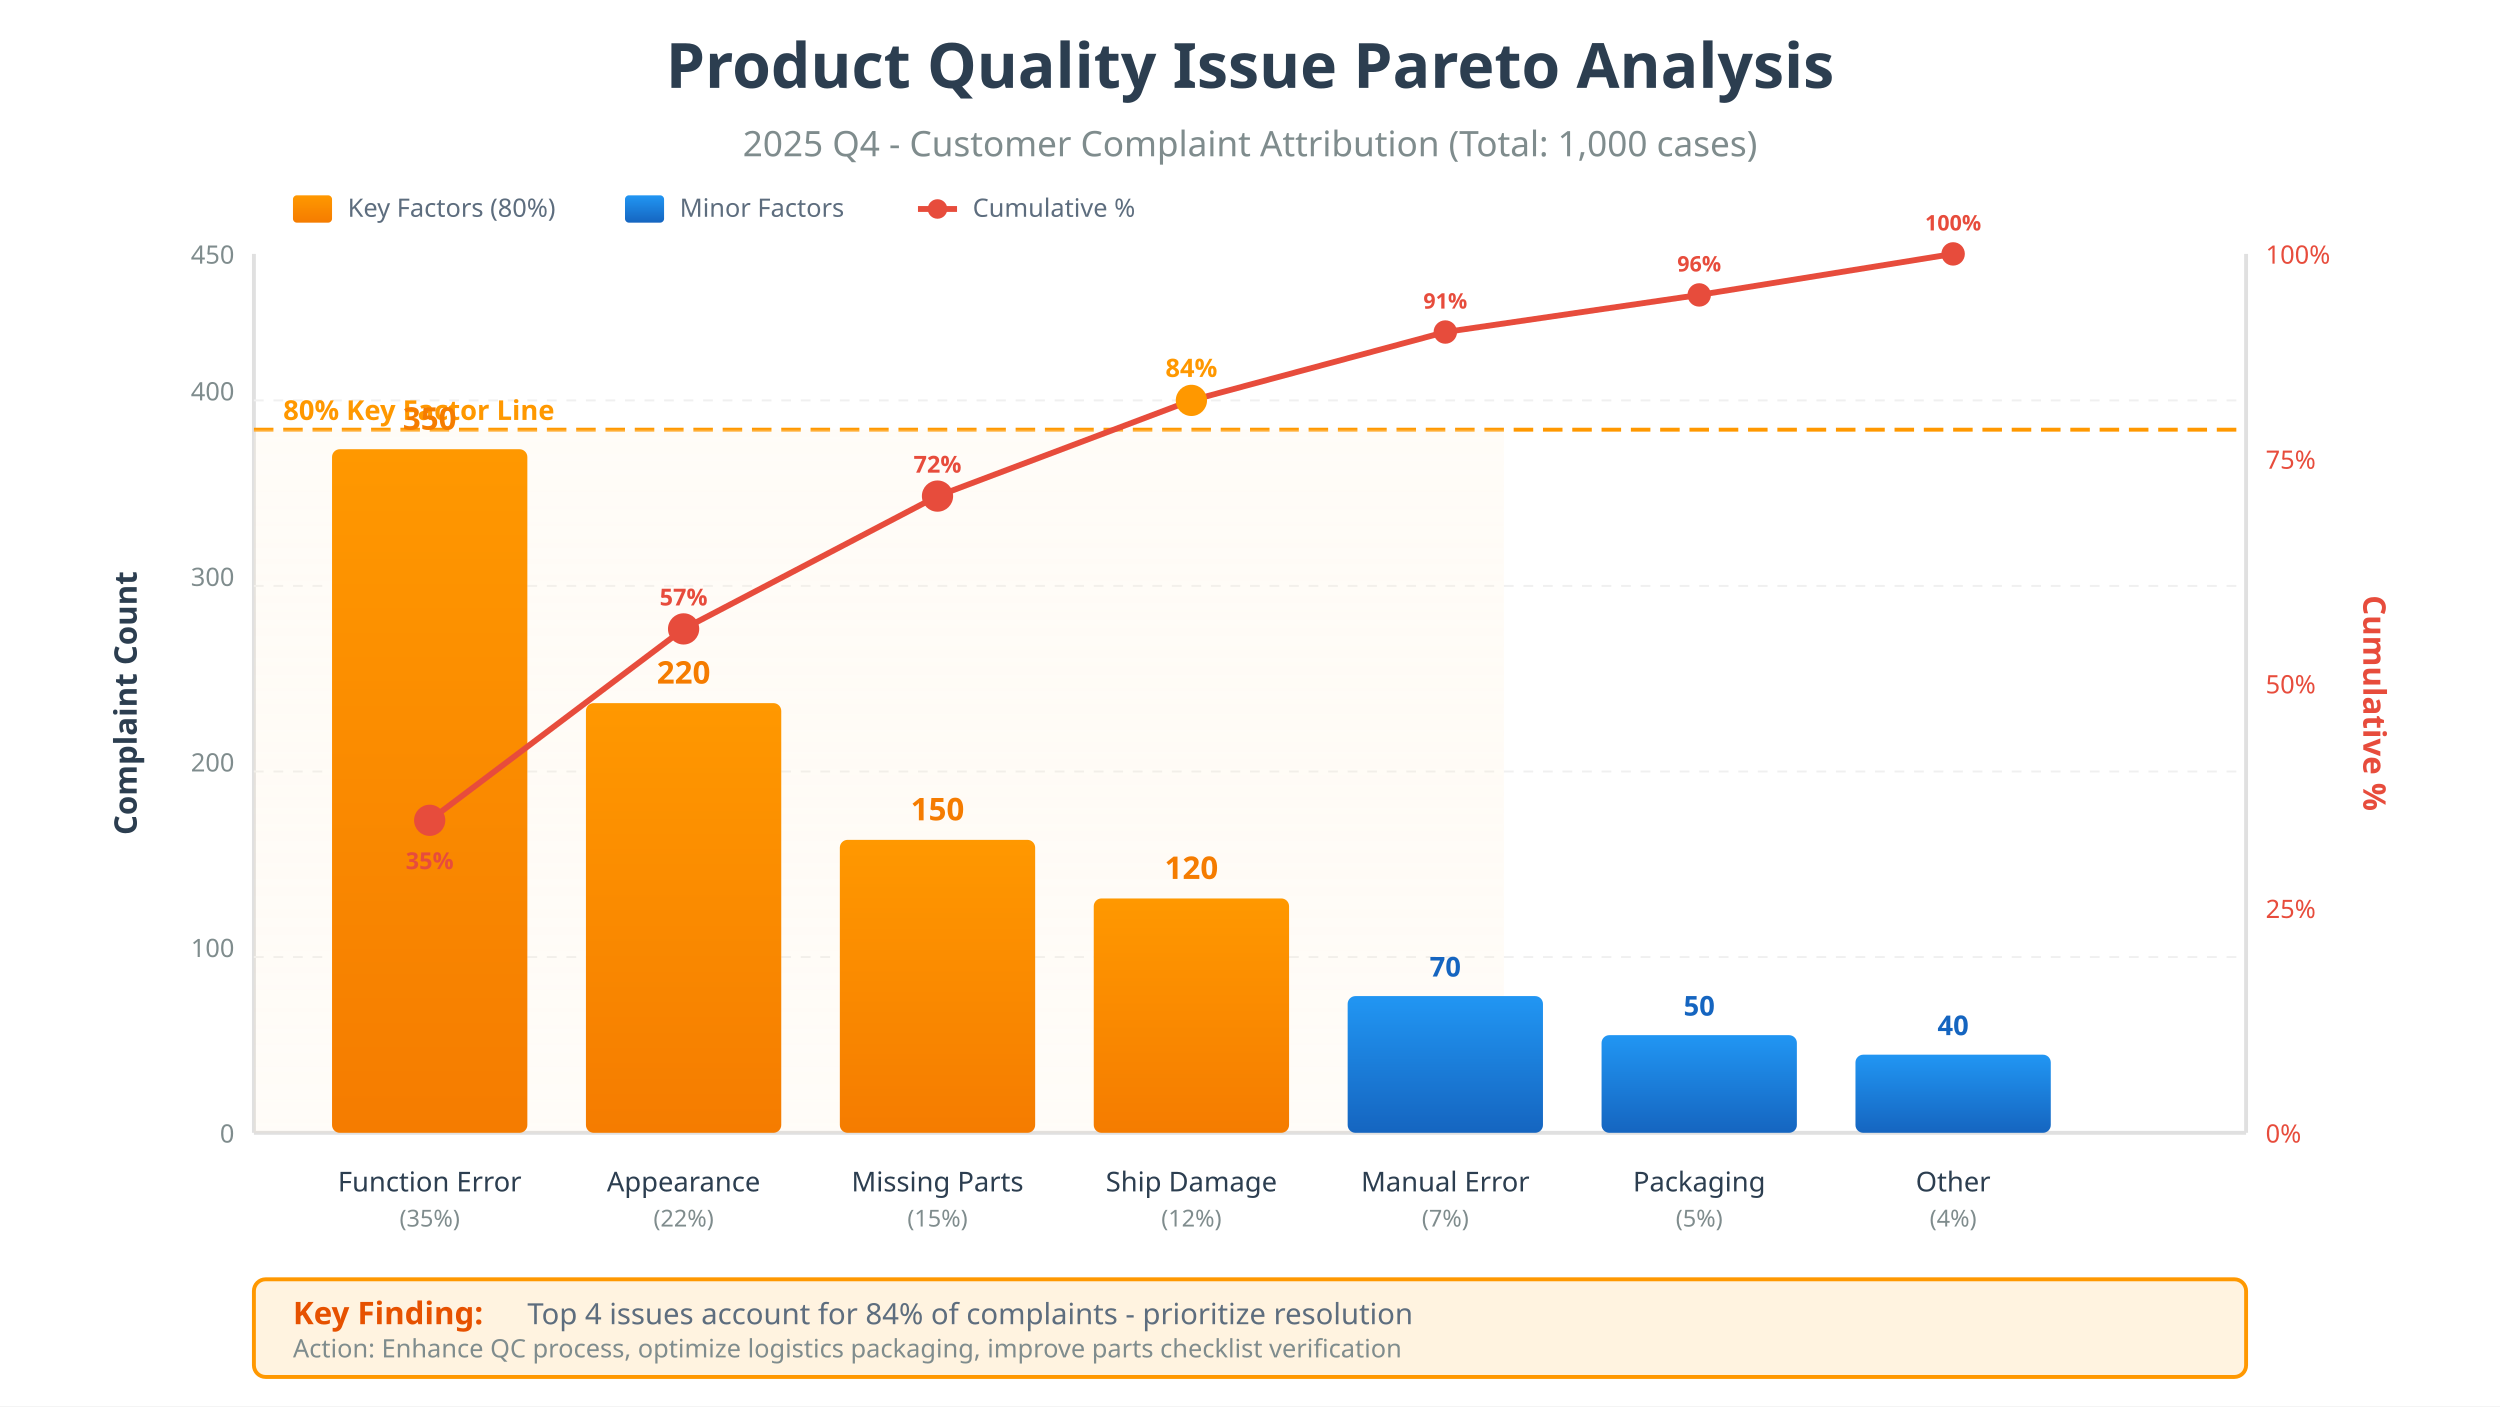
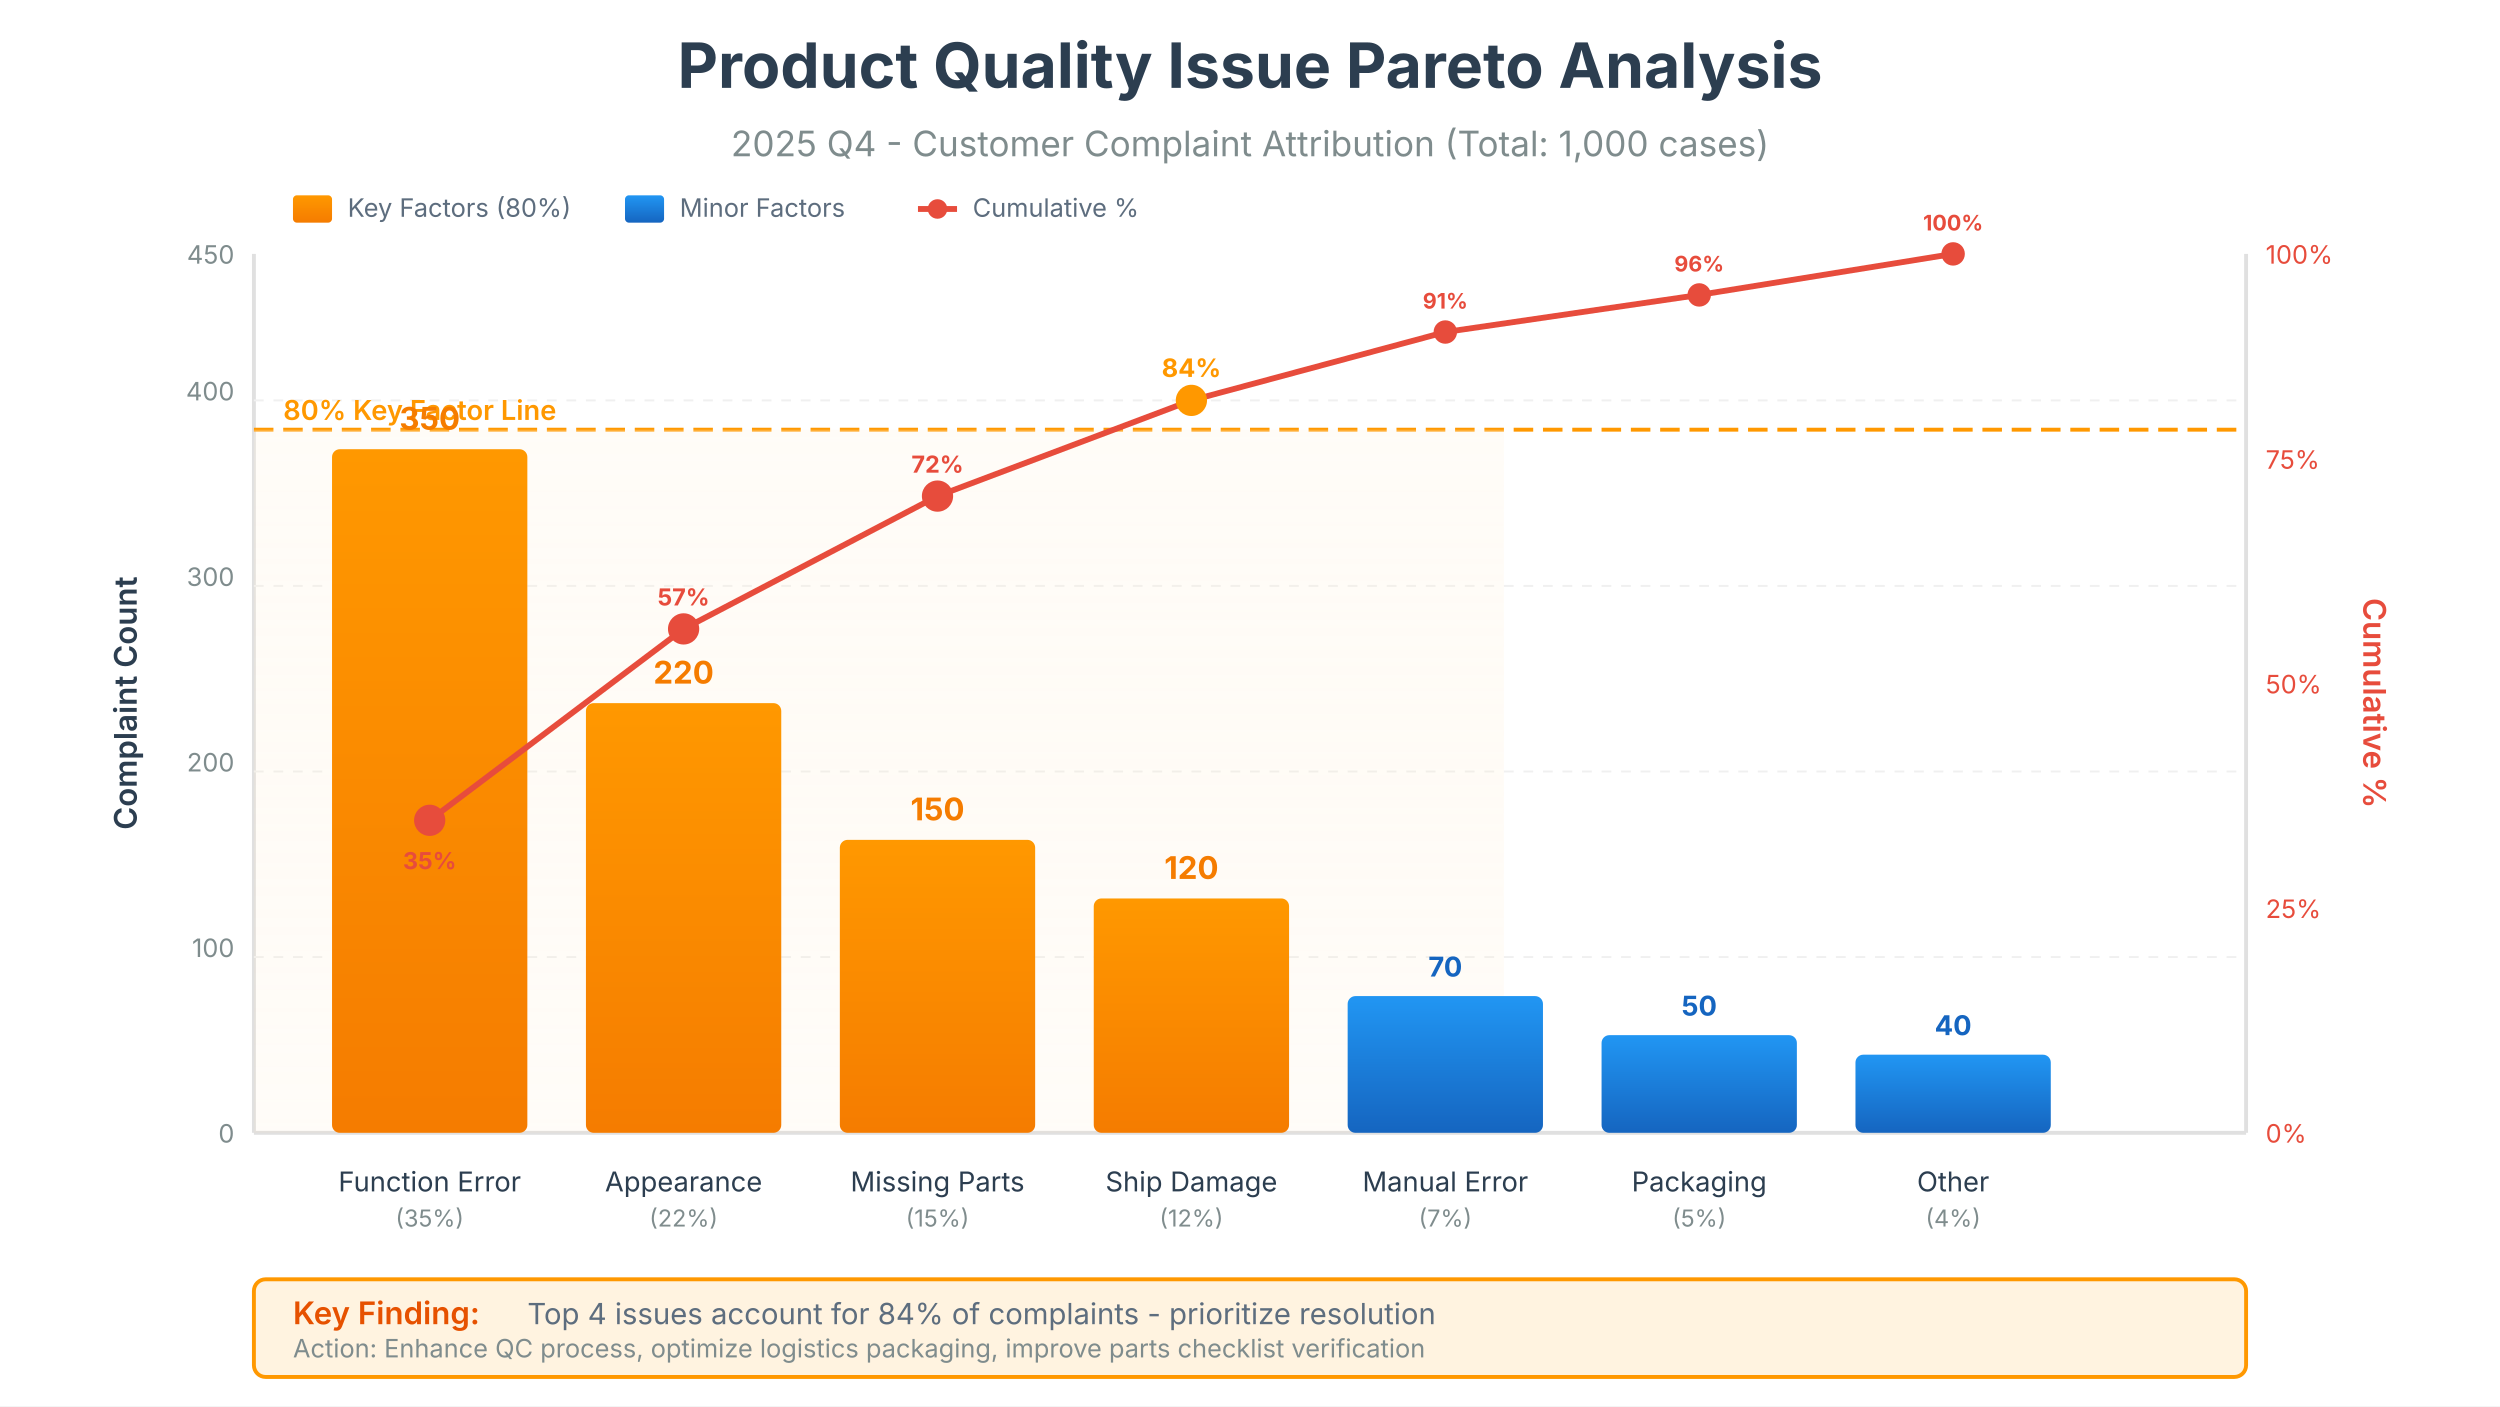
<svg xmlns="http://www.w3.org/2000/svg" viewBox="0 0 1280 720" width="1280" height="720">
  <defs>
    <linearGradient id="paretoBarGrad" x1="0%" y1="0%" x2="0%" y2="100%">
      <stop offset="0%" style="stop-color:#2196F3;stop-opacity:1" />
      <stop offset="100%" style="stop-color:#1565C0;stop-opacity:1" />
    </linearGradient>
    <linearGradient id="paretoBarHighlight" x1="0%" y1="0%" x2="0%" y2="100%">
      <stop offset="0%" style="stop-color:#FF9800;stop-opacity:1" />
      <stop offset="100%" style="stop-color:#F57C00;stop-opacity:1" />
    </linearGradient>
    <linearGradient id="cumulativeLineGrad" x1="0%" y1="0%" x2="100%" y2="0%">
      <stop offset="0%" style="stop-color:#E74C3C;stop-opacity:1" />
      <stop offset="100%" style="stop-color:#C0392B;stop-opacity:1" />
    </linearGradient>
    <linearGradient id="areaFill80" x1="0%" y1="0%" x2="0%" y2="100%">
      <stop offset="0%" style="stop-color:#FFF3E0;stop-opacity:0.8" />
      <stop offset="100%" style="stop-color:#FFE0B2;stop-opacity:0.3" />
    </linearGradient>
  </defs>
  <rect width="1280" height="720" fill="#FFFFFF" />
-   <text x="640" y="45" font-family="思源黑体, Source Han Sans SC" font-size="32" font-weight="bold" fill="#2C3E50" text-anchor="middle">
+   <text x="640" y="45" font-family="-apple-system, BlinkMacSystemFont, 'Segoe UI', 'PingFang SC', 'Microsoft YaHei', sans-serif" font-size="32" font-weight="bold" fill="#2C3E50" text-anchor="middle">
    <tspan>Product Quality Issue Pareto Analysis</tspan>
  </text>
-   <text x="640" y="80" font-family="思源黑体, Source Han Sans SC" font-size="18" fill="#7F8C8D" text-anchor="middle">
+   <text x="640" y="80" font-family="-apple-system, BlinkMacSystemFont, 'Segoe UI', 'PingFang SC', 'Microsoft YaHei', sans-serif" font-size="18" fill="#7F8C8D" text-anchor="middle">
    <tspan>2025 Q4 - Customer Complaint Attribution (Total: 1,000 cases)</tspan>
  </text>
  <g id="legend" transform="translate(150, 100)">
    <rect x="0" y="0" width="20" height="14" fill="url(#paretoBarHighlight)" rx="2" />
-     <text x="28" y="11" font-family="思源黑体, Source Han Sans SC" font-size="13" fill="#5D6D7E">
+     <text x="28" y="11" font-family="-apple-system, BlinkMacSystemFont, 'Segoe UI', 'PingFang SC', 'Microsoft YaHei', sans-serif" font-size="13" fill="#5D6D7E">
      <tspan>Key Factors (80%)</tspan>
    </text>
    <rect x="170" y="0" width="20" height="14" fill="url(#paretoBarGrad)" rx="2" />
-     <text x="198" y="11" font-family="思源黑体, Source Han Sans SC" font-size="13" fill="#5D6D7E">
+     <text x="198" y="11" font-family="-apple-system, BlinkMacSystemFont, 'Segoe UI', 'PingFang SC', 'Microsoft YaHei', sans-serif" font-size="13" fill="#5D6D7E">
      <tspan>Minor Factors</tspan>
    </text>
    <line x1="320" y1="7" x2="340" y2="7" stroke="#E74C3C" stroke-width="3" />
    <circle cx="330" cy="7" r="5" fill="#E74C3C" />
-     <text x="348" y="11" font-family="思源黑体, Source Han Sans SC" font-size="13" fill="#5D6D7E">
+     <text x="348" y="11" font-family="-apple-system, BlinkMacSystemFont, 'Segoe UI', 'PingFang SC', 'Microsoft YaHei', sans-serif" font-size="13" fill="#5D6D7E">
      <tspan>Cumulative %</tspan>
    </text>
  </g>
  <line x1="130" y1="130" x2="130" y2="580" stroke="#E0E0E0" stroke-width="2" />
-   <text x="70" y="360" font-family="思源黑体, Source Han Sans SC" font-size="16" font-weight="600" fill="#2C3E50" text-anchor="middle" transform="rotate(-90, 70, 360)">
+   <text x="70" y="360" font-family="-apple-system, BlinkMacSystemFont, 'Segoe UI', 'PingFang SC', 'Microsoft YaHei', sans-serif" font-size="16" font-weight="600" fill="#2C3E50" text-anchor="middle" transform="rotate(-90, 70, 360)">
    <tspan>Complaint Count</tspan>
  </text>
-   <text x="120" y="585" font-family="思源黑体, Source Han Sans SC" font-size="13" fill="#7F8C8D" text-anchor="end">
+   <text x="120" y="585" font-family="-apple-system, BlinkMacSystemFont, 'Segoe UI', sans-serif" font-size="13" fill="#7F8C8D" text-anchor="end">
    <tspan>0</tspan>
  </text>
-   <text x="120" y="490" font-family="思源黑体, Source Han Sans SC" font-size="13" fill="#7F8C8D" text-anchor="end">
+   <text x="120" y="490" font-family="-apple-system, BlinkMacSystemFont, 'Segoe UI', sans-serif" font-size="13" fill="#7F8C8D" text-anchor="end">
    <tspan>100</tspan>
  </text>
-   <text x="120" y="395" font-family="思源黑体, Source Han Sans SC" font-size="13" fill="#7F8C8D" text-anchor="end">
+   <text x="120" y="395" font-family="-apple-system, BlinkMacSystemFont, 'Segoe UI', sans-serif" font-size="13" fill="#7F8C8D" text-anchor="end">
    <tspan>200</tspan>
  </text>
-   <text x="120" y="300" font-family="思源黑体, Source Han Sans SC" font-size="13" fill="#7F8C8D" text-anchor="end">
+   <text x="120" y="300" font-family="-apple-system, BlinkMacSystemFont, 'Segoe UI', sans-serif" font-size="13" fill="#7F8C8D" text-anchor="end">
    <tspan>300</tspan>
  </text>
-   <text x="120" y="205" font-family="思源黑体, Source Han Sans SC" font-size="13" fill="#7F8C8D" text-anchor="end">
+   <text x="120" y="205" font-family="-apple-system, BlinkMacSystemFont, 'Segoe UI', sans-serif" font-size="13" fill="#7F8C8D" text-anchor="end">
    <tspan>400</tspan>
  </text>
-   <text x="120" y="135" font-family="思源黑体, Source Han Sans SC" font-size="13" fill="#7F8C8D" text-anchor="end">
+   <text x="120" y="135" font-family="-apple-system, BlinkMacSystemFont, 'Segoe UI', sans-serif" font-size="13" fill="#7F8C8D" text-anchor="end">
    <tspan>450</tspan>
  </text>
  <line x1="1150" y1="130" x2="1150" y2="580" stroke="#E0E0E0" stroke-width="2" />
-   <text x="1210" y="360" font-family="思源黑体, Source Han Sans SC" font-size="16" font-weight="600" fill="#E74C3C" text-anchor="middle" transform="rotate(90, 1210, 360)">
+   <text x="1210" y="360" font-family="-apple-system, BlinkMacSystemFont, 'Segoe UI', 'PingFang SC', 'Microsoft YaHei', sans-serif" font-size="16" font-weight="600" fill="#E74C3C" text-anchor="middle" transform="rotate(90, 1210, 360)">
    <tspan>Cumulative %</tspan>
  </text>
-   <text x="1160" y="585" font-family="思源黑体, Source Han Sans SC" font-size="13" fill="#E74C3C">
+   <text x="1160" y="585" font-family="-apple-system, BlinkMacSystemFont, 'Segoe UI', sans-serif" font-size="13" fill="#E74C3C">
    <tspan>0%</tspan>
  </text>
-   <text x="1160" y="470" font-family="思源黑体, Source Han Sans SC" font-size="13" fill="#E74C3C">
+   <text x="1160" y="470" font-family="-apple-system, BlinkMacSystemFont, 'Segoe UI', sans-serif" font-size="13" fill="#E74C3C">
    <tspan>25%</tspan>
  </text>
-   <text x="1160" y="355" font-family="思源黑体, Source Han Sans SC" font-size="13" fill="#E74C3C">
+   <text x="1160" y="355" font-family="-apple-system, BlinkMacSystemFont, 'Segoe UI', sans-serif" font-size="13" fill="#E74C3C">
    <tspan>50%</tspan>
  </text>
-   <text x="1160" y="240" font-family="思源黑体, Source Han Sans SC" font-size="13" fill="#E74C3C">
+   <text x="1160" y="240" font-family="-apple-system, BlinkMacSystemFont, 'Segoe UI', sans-serif" font-size="13" fill="#E74C3C">
    <tspan>75%</tspan>
  </text>
-   <text x="1160" y="135" font-family="思源黑体, Source Han Sans SC" font-size="13" fill="#E74C3C">
+   <text x="1160" y="135" font-family="-apple-system, BlinkMacSystemFont, 'Segoe UI', sans-serif" font-size="13" fill="#E74C3C">
    <tspan>100%</tspan>
  </text>
  <line x1="130" y1="580" x2="1150" y2="580" stroke="#E0E0E0" stroke-width="2" />
  <line x1="130" y1="490" x2="1150" y2="490" stroke="#F0F0F0" stroke-width="1" stroke-dasharray="5,5" />
  <line x1="130" y1="395" x2="1150" y2="395" stroke="#F0F0F0" stroke-width="1" stroke-dasharray="5,5" />
  <line x1="130" y1="300" x2="1150" y2="300" stroke="#F0F0F0" stroke-width="1" stroke-dasharray="5,5" />
  <line x1="130" y1="205" x2="1150" y2="205" stroke="#F0F0F0" stroke-width="1" stroke-dasharray="5,5" />
  <line x1="130" y1="220" x2="1150" y2="220" stroke="#FF9800" stroke-width="2" stroke-dasharray="10,5" />
-   <text x="145" y="215" font-family="思源黑体, Source Han Sans SC" font-size="14" font-weight="600" fill="#FF9800">
+   <text x="145" y="215" font-family="-apple-system, BlinkMacSystemFont, 'Segoe UI', sans-serif" font-size="14" font-weight="600" fill="#FF9800">
    <tspan>80% Key Factor Line</tspan>
  </text>
  <rect x="130" y="220" width="640" height="360" fill="url(#areaFill80)" opacity="0.3" />
  <rect x="170" y="230" width="100" height="350" fill="url(#paretoBarHighlight)" rx="4" />
-   <text x="220" y="220" font-family="思源黑体, Source Han Sans SC" font-size="16" font-weight="bold" fill="#F57C00" text-anchor="middle">
+   <text x="220" y="220" font-family="-apple-system, BlinkMacSystemFont, 'Segoe UI', sans-serif" font-size="16" font-weight="bold" fill="#F57C00" text-anchor="middle">
    <tspan>350</tspan>
  </text>
-   <text x="220" y="610" font-family="思源黑体, Source Han Sans SC" font-size="14" fill="#2C3E50" text-anchor="middle">
+   <text x="220" y="610" font-family="-apple-system, BlinkMacSystemFont, 'Segoe UI', 'PingFang SC', 'Microsoft YaHei', sans-serif" font-size="14" fill="#2C3E50" text-anchor="middle">
    <tspan>Function Error</tspan>
  </text>
-   <text x="220" y="628" font-family="思源黑体, Source Han Sans SC" font-size="12" fill="#7F8C8D" text-anchor="middle">
+   <text x="220" y="628" font-family="-apple-system, BlinkMacSystemFont, 'Segoe UI', sans-serif" font-size="12" fill="#7F8C8D" text-anchor="middle">
    <tspan>(35%)</tspan>
  </text>
  <rect x="300" y="360" width="100" height="220" fill="url(#paretoBarHighlight)" rx="4" />
-   <text x="350" y="350" font-family="思源黑体, Source Han Sans SC" font-size="16" font-weight="bold" fill="#F57C00" text-anchor="middle">
+   <text x="350" y="350" font-family="-apple-system, BlinkMacSystemFont, 'Segoe UI', sans-serif" font-size="16" font-weight="bold" fill="#F57C00" text-anchor="middle">
    <tspan>220</tspan>
  </text>
-   <text x="350" y="610" font-family="思源黑体, Source Han Sans SC" font-size="14" fill="#2C3E50" text-anchor="middle">
+   <text x="350" y="610" font-family="-apple-system, BlinkMacSystemFont, 'Segoe UI', 'PingFang SC', 'Microsoft YaHei', sans-serif" font-size="14" fill="#2C3E50" text-anchor="middle">
    <tspan>Appearance</tspan>
  </text>
-   <text x="350" y="628" font-family="思源黑体, Source Han Sans SC" font-size="12" fill="#7F8C8D" text-anchor="middle">
+   <text x="350" y="628" font-family="-apple-system, BlinkMacSystemFont, 'Segoe UI', sans-serif" font-size="12" fill="#7F8C8D" text-anchor="middle">
    <tspan>(22%)</tspan>
  </text>
  <rect x="430" y="430" width="100" height="150" fill="url(#paretoBarHighlight)" rx="4" />
-   <text x="480" y="420" font-family="思源黑体, Source Han Sans SC" font-size="16" font-weight="bold" fill="#F57C00" text-anchor="middle">
+   <text x="480" y="420" font-family="-apple-system, BlinkMacSystemFont, 'Segoe UI', sans-serif" font-size="16" font-weight="bold" fill="#F57C00" text-anchor="middle">
    <tspan>150</tspan>
  </text>
-   <text x="480" y="610" font-family="思源黑体, Source Han Sans SC" font-size="14" fill="#2C3E50" text-anchor="middle">
+   <text x="480" y="610" font-family="-apple-system, BlinkMacSystemFont, 'Segoe UI', 'PingFang SC', 'Microsoft YaHei', sans-serif" font-size="14" fill="#2C3E50" text-anchor="middle">
    <tspan>Missing Parts</tspan>
  </text>
-   <text x="480" y="628" font-family="思源黑体, Source Han Sans SC" font-size="12" fill="#7F8C8D" text-anchor="middle">
+   <text x="480" y="628" font-family="-apple-system, BlinkMacSystemFont, 'Segoe UI', sans-serif" font-size="12" fill="#7F8C8D" text-anchor="middle">
    <tspan>(15%)</tspan>
  </text>
  <rect x="560" y="460" width="100" height="120" fill="url(#paretoBarHighlight)" rx="4" />
-   <text x="610" y="450" font-family="思源黑体, Source Han Sans SC" font-size="16" font-weight="bold" fill="#F57C00" text-anchor="middle">
+   <text x="610" y="450" font-family="-apple-system, BlinkMacSystemFont, 'Segoe UI', sans-serif" font-size="16" font-weight="bold" fill="#F57C00" text-anchor="middle">
    <tspan>120</tspan>
  </text>
-   <text x="610" y="610" font-family="思源黑体, Source Han Sans SC" font-size="14" fill="#2C3E50" text-anchor="middle">
+   <text x="610" y="610" font-family="-apple-system, BlinkMacSystemFont, 'Segoe UI', 'PingFang SC', 'Microsoft YaHei', sans-serif" font-size="14" fill="#2C3E50" text-anchor="middle">
    <tspan>Ship Damage</tspan>
  </text>
-   <text x="610" y="628" font-family="思源黑体, Source Han Sans SC" font-size="12" fill="#7F8C8D" text-anchor="middle">
+   <text x="610" y="628" font-family="-apple-system, BlinkMacSystemFont, 'Segoe UI', sans-serif" font-size="12" fill="#7F8C8D" text-anchor="middle">
    <tspan>(12%)</tspan>
  </text>
  <rect x="690" y="510" width="100" height="70" fill="url(#paretoBarGrad)" rx="4" />
-   <text x="740" y="500" font-family="思源黑体, Source Han Sans SC" font-size="14" font-weight="bold" fill="#1565C0" text-anchor="middle">
+   <text x="740" y="500" font-family="-apple-system, BlinkMacSystemFont, 'Segoe UI', sans-serif" font-size="14" font-weight="bold" fill="#1565C0" text-anchor="middle">
    <tspan>70</tspan>
  </text>
-   <text x="740" y="610" font-family="思源黑体, Source Han Sans SC" font-size="14" fill="#2C3E50" text-anchor="middle">
+   <text x="740" y="610" font-family="-apple-system, BlinkMacSystemFont, 'Segoe UI', 'PingFang SC', 'Microsoft YaHei', sans-serif" font-size="14" fill="#2C3E50" text-anchor="middle">
    <tspan>Manual Error</tspan>
  </text>
-   <text x="740" y="628" font-family="思源黑体, Source Han Sans SC" font-size="12" fill="#7F8C8D" text-anchor="middle">
+   <text x="740" y="628" font-family="-apple-system, BlinkMacSystemFont, 'Segoe UI', sans-serif" font-size="12" fill="#7F8C8D" text-anchor="middle">
    <tspan>(7%)</tspan>
  </text>
  <rect x="820" y="530" width="100" height="50" fill="url(#paretoBarGrad)" rx="4" />
-   <text x="870" y="520" font-family="思源黑体, Source Han Sans SC" font-size="14" font-weight="bold" fill="#1565C0" text-anchor="middle">
+   <text x="870" y="520" font-family="-apple-system, BlinkMacSystemFont, 'Segoe UI', sans-serif" font-size="14" font-weight="bold" fill="#1565C0" text-anchor="middle">
    <tspan>50</tspan>
  </text>
-   <text x="870" y="610" font-family="思源黑体, Source Han Sans SC" font-size="14" fill="#2C3E50" text-anchor="middle">
+   <text x="870" y="610" font-family="-apple-system, BlinkMacSystemFont, 'Segoe UI', 'PingFang SC', 'Microsoft YaHei', sans-serif" font-size="14" fill="#2C3E50" text-anchor="middle">
    <tspan>Packaging</tspan>
  </text>
-   <text x="870" y="628" font-family="思源黑体, Source Han Sans SC" font-size="12" fill="#7F8C8D" text-anchor="middle">
+   <text x="870" y="628" font-family="-apple-system, BlinkMacSystemFont, 'Segoe UI', sans-serif" font-size="12" fill="#7F8C8D" text-anchor="middle">
    <tspan>(5%)</tspan>
  </text>
  <rect x="950" y="540" width="100" height="40" fill="url(#paretoBarGrad)" rx="4" />
-   <text x="1000" y="530" font-family="思源黑体, Source Han Sans SC" font-size="14" font-weight="bold" fill="#1565C0" text-anchor="middle">
+   <text x="1000" y="530" font-family="-apple-system, BlinkMacSystemFont, 'Segoe UI', sans-serif" font-size="14" font-weight="bold" fill="#1565C0" text-anchor="middle">
    <tspan>40</tspan>
  </text>
-   <text x="1000" y="610" font-family="思源黑体, Source Han Sans SC" font-size="14" fill="#2C3E50" text-anchor="middle">
+   <text x="1000" y="610" font-family="-apple-system, BlinkMacSystemFont, 'Segoe UI', 'PingFang SC', 'Microsoft YaHei', sans-serif" font-size="14" fill="#2C3E50" text-anchor="middle">
    <tspan>Other</tspan>
  </text>
-   <text x="1000" y="628" font-family="思源黑体, Source Han Sans SC" font-size="12" fill="#7F8C8D" text-anchor="middle">
+   <text x="1000" y="628" font-family="-apple-system, BlinkMacSystemFont, 'Segoe UI', sans-serif" font-size="12" fill="#7F8C8D" text-anchor="middle">
    <tspan>(4%)</tspan>
  </text>
  <polyline points="220,420 350,322 480,254 610,205 740,170 870,151 1000,130" fill="none" stroke="#E74C3C" stroke-width="3" stroke-linecap="round" stroke-linejoin="round" />
  <circle cx="220" cy="420" r="8" fill="#E74C3C" />
-   <text x="220" y="445" font-family="思源黑体, Source Han Sans SC" font-size="12" font-weight="bold" fill="#E74C3C" text-anchor="middle">
+   <text x="220" y="445" font-family="-apple-system, BlinkMacSystemFont, 'Segoe UI', sans-serif" font-size="12" font-weight="bold" fill="#E74C3C" text-anchor="middle">
    <tspan>35%</tspan>
  </text>
  <circle cx="350" cy="322" r="8" fill="#E74C3C" />
-   <text x="350" y="310" font-family="思源黑体, Source Han Sans SC" font-size="12" font-weight="bold" fill="#E74C3C" text-anchor="middle">
+   <text x="350" y="310" font-family="-apple-system, BlinkMacSystemFont, 'Segoe UI', sans-serif" font-size="12" font-weight="bold" fill="#E74C3C" text-anchor="middle">
    <tspan>57%</tspan>
  </text>
  <circle cx="480" cy="254" r="8" fill="#E74C3C" />
-   <text x="480" y="242" font-family="思源黑体, Source Han Sans SC" font-size="12" font-weight="bold" fill="#E74C3C" text-anchor="middle">
+   <text x="480" y="242" font-family="-apple-system, BlinkMacSystemFont, 'Segoe UI', sans-serif" font-size="12" font-weight="bold" fill="#E74C3C" text-anchor="middle">
    <tspan>72%</tspan>
  </text>
  <circle cx="610" cy="205" r="8" fill="#FF9800" />
-   <text x="610" y="193" font-family="思源黑体, Source Han Sans SC" font-size="13" font-weight="bold" fill="#FF9800" text-anchor="middle">
+   <text x="610" y="193" font-family="-apple-system, BlinkMacSystemFont, 'Segoe UI', sans-serif" font-size="13" font-weight="bold" fill="#FF9800" text-anchor="middle">
    <tspan>84%</tspan>
  </text>
  <circle cx="740" cy="170" r="6" fill="#E74C3C" />
-   <text x="740" y="158" font-family="思源黑体, Source Han Sans SC" font-size="11" font-weight="bold" fill="#E74C3C" text-anchor="middle">
+   <text x="740" y="158" font-family="-apple-system, BlinkMacSystemFont, 'Segoe UI', sans-serif" font-size="11" font-weight="bold" fill="#E74C3C" text-anchor="middle">
    <tspan>91%</tspan>
  </text>
  <circle cx="870" cy="151" r="6" fill="#E74C3C" />
-   <text x="870" y="139" font-family="思源黑体, Source Han Sans SC" font-size="11" font-weight="bold" fill="#E74C3C" text-anchor="middle">
+   <text x="870" y="139" font-family="-apple-system, BlinkMacSystemFont, 'Segoe UI', sans-serif" font-size="11" font-weight="bold" fill="#E74C3C" text-anchor="middle">
    <tspan>96%</tspan>
  </text>
  <circle cx="1000" cy="130" r="6" fill="#E74C3C" />
-   <text x="1000" y="118" font-family="思源黑体, Source Han Sans SC" font-size="11" font-weight="bold" fill="#E74C3C" text-anchor="middle">
+   <text x="1000" y="118" font-family="-apple-system, BlinkMacSystemFont, 'Segoe UI', sans-serif" font-size="11" font-weight="bold" fill="#E74C3C" text-anchor="middle">
    <tspan>100%</tspan>
  </text>
  <rect x="130" y="655" width="1020" height="50" rx="6" fill="#FFF3E0" stroke="#FF9800" stroke-width="2" />
-   <text x="150" y="678" font-family="思源黑体, Source Han Sans SC" font-size="16" font-weight="600" fill="#E65100">
+   <text x="150" y="678" font-family="-apple-system, BlinkMacSystemFont, 'Segoe UI', 'PingFang SC', 'Microsoft YaHei', sans-serif" font-size="16" font-weight="600" fill="#E65100">
    <tspan>Key Finding:</tspan>
  </text>
-   <text x="270" y="678" font-family="思源黑体, Source Han Sans SC" font-size="15" fill="#5D6D7E">
+   <text x="270" y="678" font-family="-apple-system, BlinkMacSystemFont, 'Segoe UI', 'PingFang SC', 'Microsoft YaHei', sans-serif" font-size="15" fill="#5D6D7E">
    <tspan>Top 4 issues account for 84% of complaints - prioritize resolution</tspan>
  </text>
-   <text x="150" y="695" font-family="思源黑体, Source Han Sans SC" font-size="13" fill="#7F8C8D">
+   <text x="150" y="695" font-family="-apple-system, BlinkMacSystemFont, 'Segoe UI', 'PingFang SC', 'Microsoft YaHei', sans-serif" font-size="13" fill="#7F8C8D">
    <tspan>Action: Enhance QC process, optimize logistics packaging, improve parts checklist verification</tspan>
  </text>
</svg>
